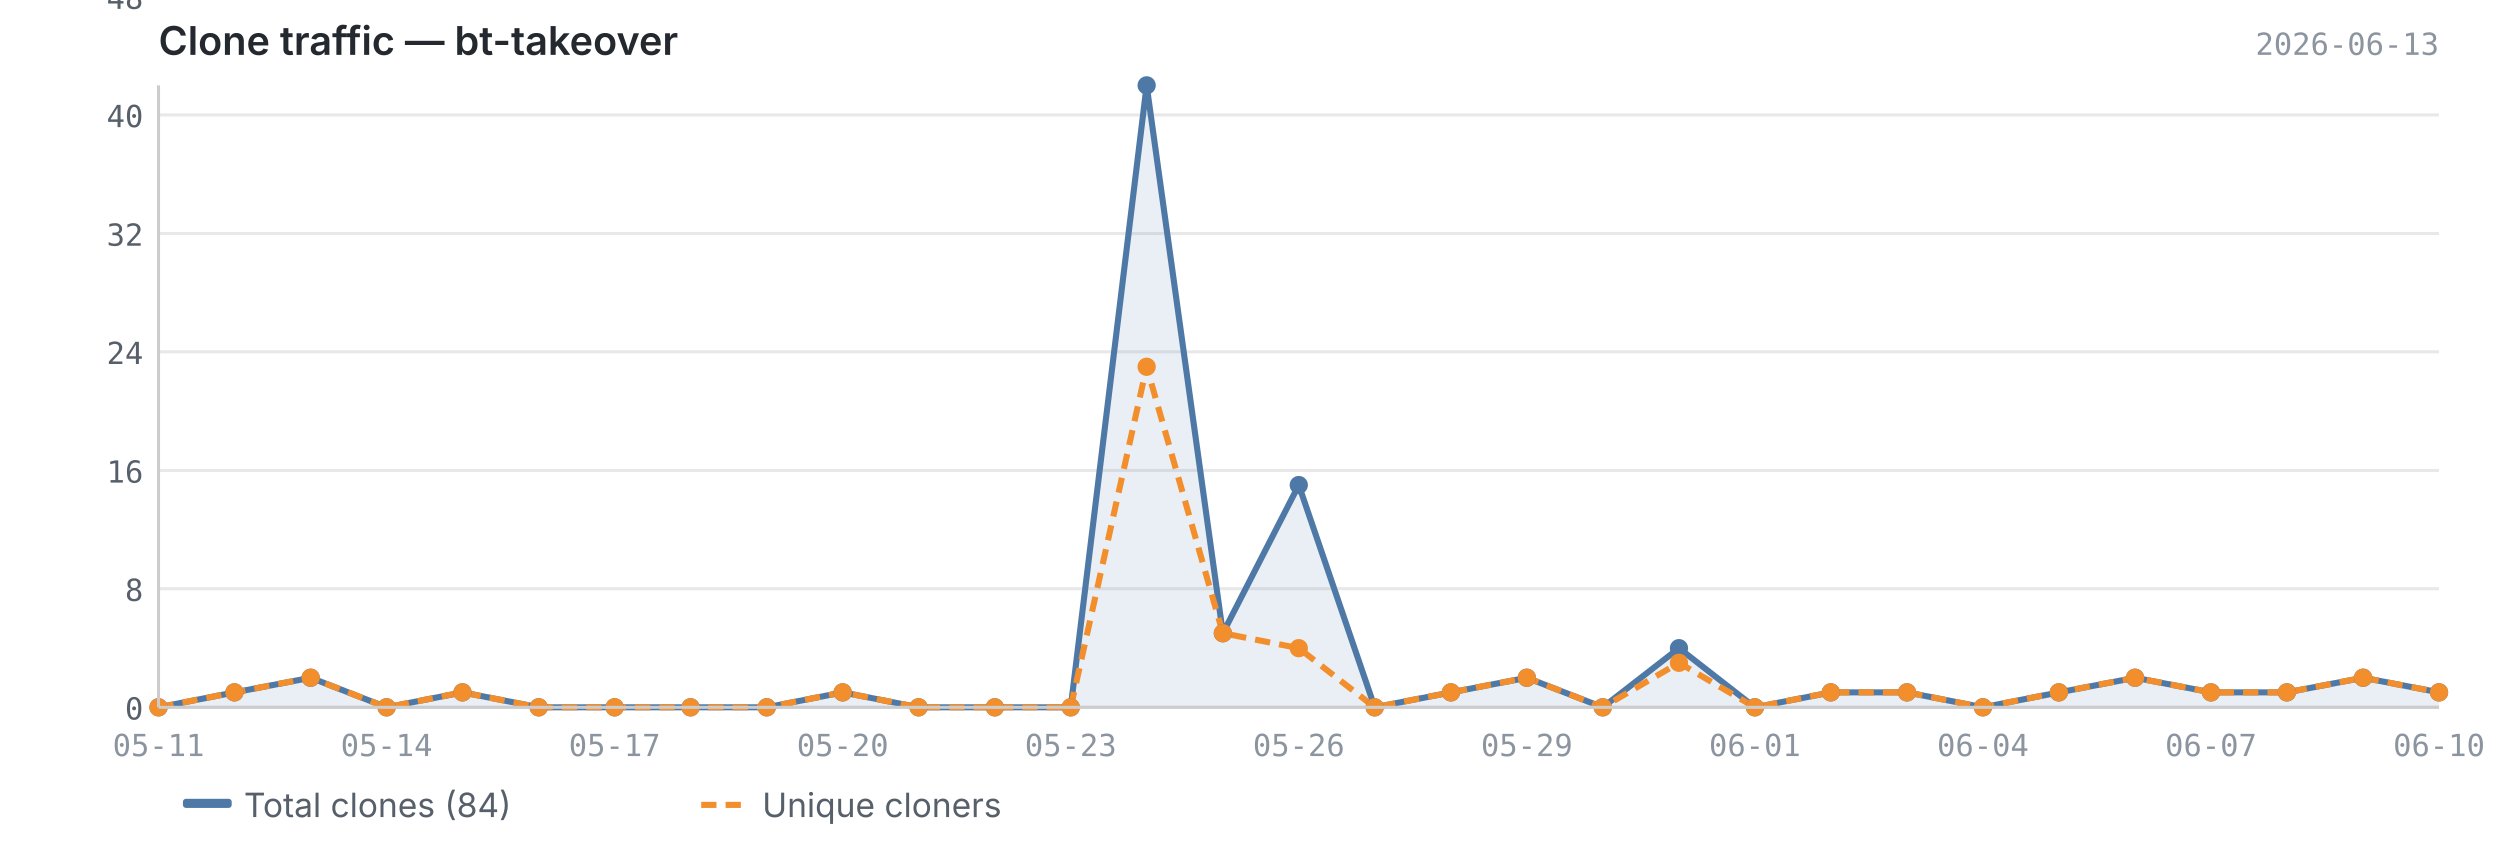
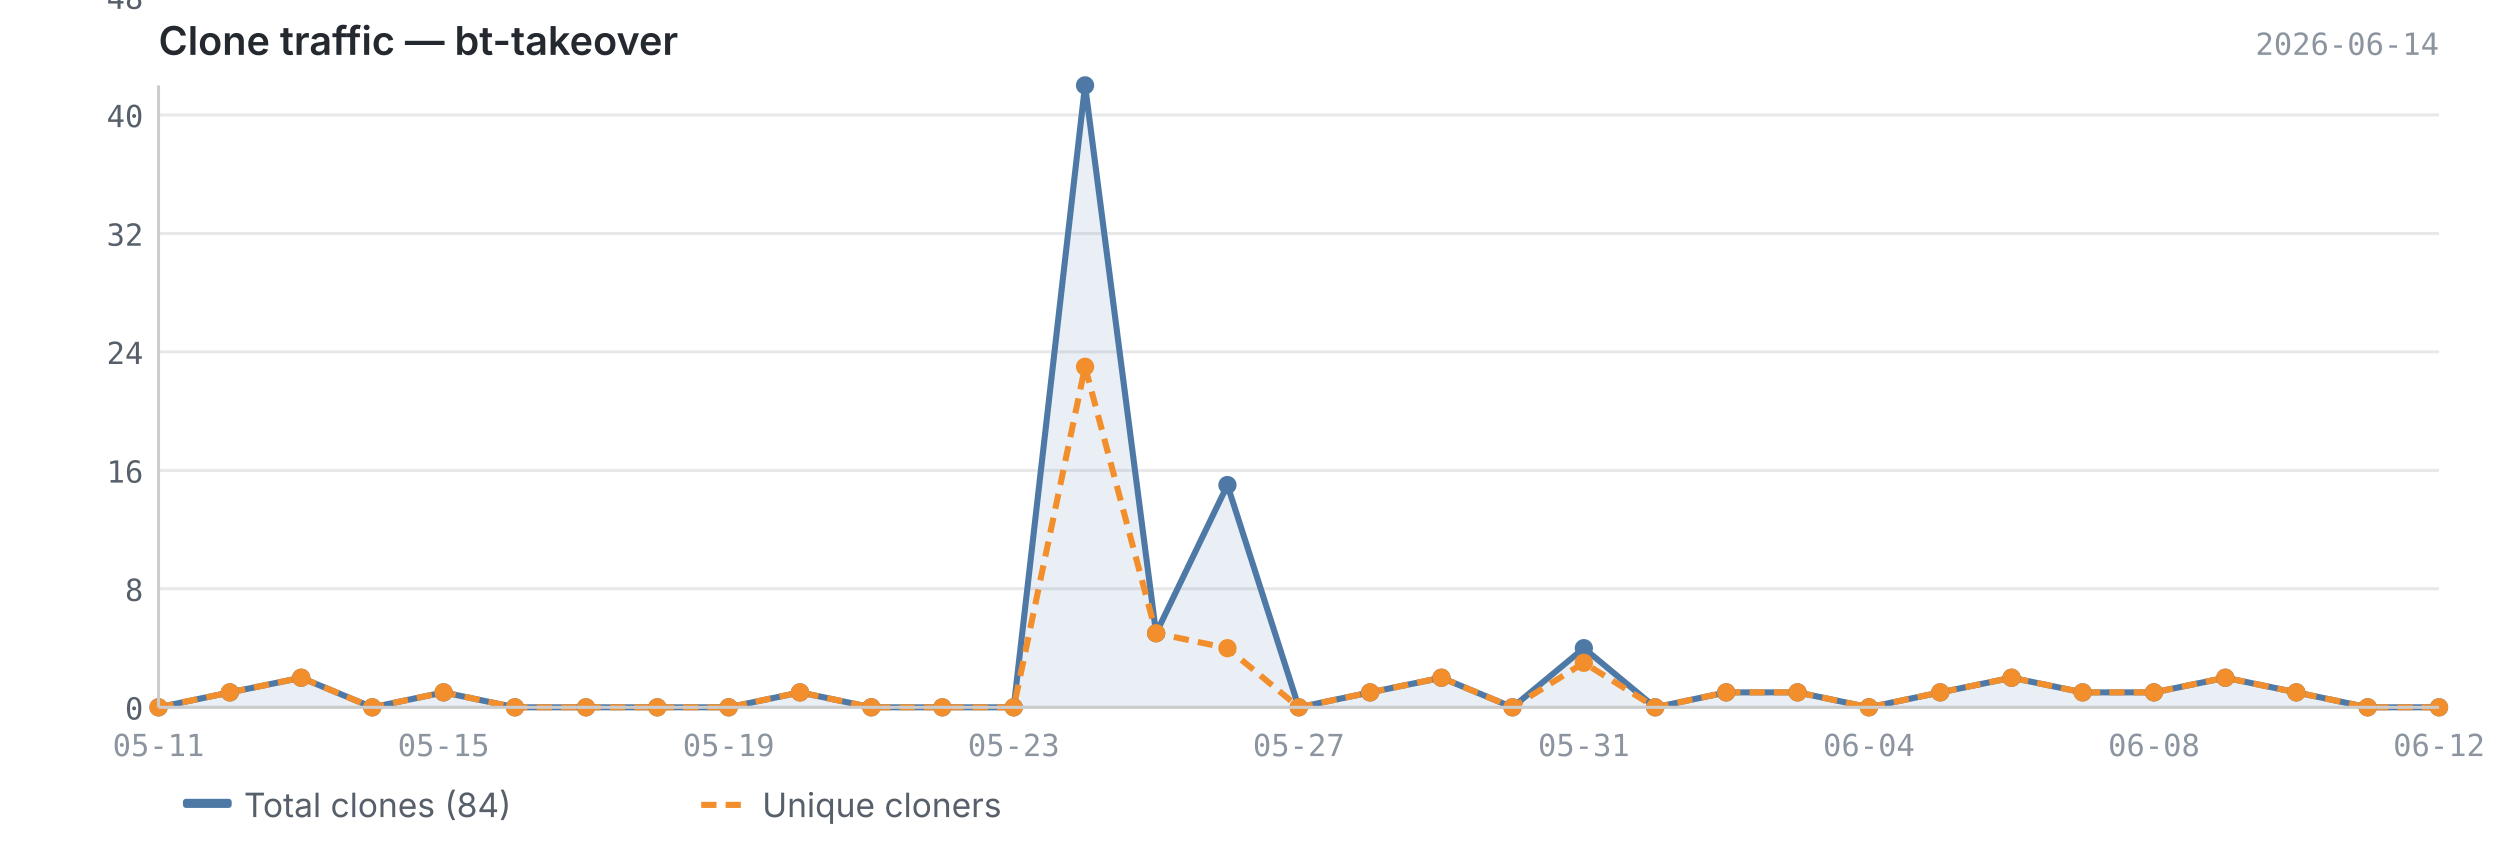
<svg xmlns="http://www.w3.org/2000/svg" viewBox="0 0 820 280" width="820" height="280">
  <text x="52" y="18" font-size="13" font-weight="600" fill="#24292f" font-family="-apple-system, BlinkMacSystemFont, 'Segoe UI', sans-serif">Clone traffic — bt-takeover</text>
-   <text x="800" y="18" font-size="10" fill="#8c959f" font-family="ui-monospace, SFMono-Regular, 'SF Mono', Menlo, monospace" text-anchor="end">2026-06-13</text>
+   <text x="800" y="18" font-size="10" fill="#8c959f" font-family="ui-monospace, SFMono-Regular, 'SF Mono', Menlo, monospace" text-anchor="end">2026-06-14</text>
  <line x1="52" y1="232.0" x2="800" y2="232.0" stroke="#e8e8e8" stroke-width="1" />
  <line x1="52" y1="193.1" x2="800" y2="193.1" stroke="#e8e8e8" stroke-width="1" />
  <line x1="52" y1="154.3" x2="800" y2="154.3" stroke="#e8e8e8" stroke-width="1" />
  <line x1="52" y1="115.4" x2="800" y2="115.4" stroke="#e8e8e8" stroke-width="1" />
  <line x1="52" y1="76.6" x2="800" y2="76.6" stroke="#e8e8e8" stroke-width="1" />
  <line x1="52" y1="37.7" x2="800" y2="37.7" stroke="#e8e8e8" stroke-width="1" />
  <line x1="52" y1="-1.1" x2="800" y2="-1.1" stroke="#e8e8e8" stroke-width="1" />
-   <path d="M52.0,232.0 L52.0,232.0 L76.9,227.1 L101.9,222.3 L126.8,232.0 L151.7,227.1 L176.7,232.0 L201.6,232.0 L226.5,232.0 L251.5,232.0 L276.4,227.1 L301.3,232.0 L326.3,232.0 L351.2,232.0 L376.1,28.0 L401.1,207.7 L426.0,159.1 L450.9,232.0 L475.9,227.1 L500.8,222.3 L525.7,232.0 L550.7,212.6 L575.6,232.0 L600.5,227.1 L625.5,227.1 L650.4,232.0 L675.3,227.1 L700.3,222.3 L725.2,227.1 L750.1,227.1 L775.1,222.3 L800.0,227.1 L800.0,232.0 L52.0,232.0Z" fill="#4e79a7" opacity="0.12" />
-   <polyline points="52.0,232.0 76.9,227.1 101.9,222.3 126.8,232.0 151.7,227.1 176.7,232.0 201.6,232.0 226.5,232.0 251.5,232.0 276.4,227.1 301.3,232.0 326.3,232.0 351.2,232.0 376.1,28.0 401.1,207.7 426.0,159.1 450.9,232.0 475.9,227.1 500.8,222.3 525.7,232.0 550.7,212.6 575.6,232.0 600.5,227.1 625.5,227.1 650.4,232.0 675.3,227.1 700.3,222.3 725.2,227.1 750.1,227.1 775.1,222.3 800.0,227.1" fill="none" stroke="#4e79a7" stroke-width="2" stroke-linejoin="round" />
-   <polyline points="52.0,232.0 76.9,227.1 101.9,222.3 126.8,232.0 151.7,227.1 176.7,232.0 201.6,232.0 226.5,232.0 251.5,232.0 276.4,227.1 301.3,232.0 326.3,232.0 351.2,232.0 376.1,120.3 401.1,207.7 426.0,212.6 450.9,232.0 475.9,227.1 500.8,222.3 525.7,232.0 550.7,217.4 575.6,232.0 600.5,227.1 625.5,227.1 650.4,232.0 675.3,227.1 700.3,222.3 725.2,227.1 750.1,227.1 775.1,222.3 800.0,227.1" fill="none" stroke="#f28e2b" stroke-width="2" stroke-linejoin="round" stroke-dasharray="5,3" />
+   <path d="M52.0,232.0 L52.0,232.0 L75.4,227.1 L98.8,222.3 L122.1,232.0 L145.5,227.1 L168.9,232.0 L192.2,232.0 L215.6,232.0 L239.0,232.0 L262.4,227.1 L285.8,232.0 L309.1,232.0 L332.5,232.0 L355.9,28.0 L379.2,207.7 L402.6,159.1 L426.0,232.0 L449.4,227.1 L472.8,222.3 L496.1,232.0 L519.5,212.6 L542.9,232.0 L566.2,227.1 L589.6,227.1 L613.0,232.0 L636.4,227.1 L659.8,222.3 L683.1,227.1 L706.5,227.1 L729.9,222.3 L753.2,227.1 L776.6,232.0 L800.0,232.0 L800.0,232.0 L52.0,232.0Z" fill="#4e79a7" opacity="0.12" />
+   <polyline points="52.0,232.0 75.4,227.1 98.8,222.3 122.1,232.0 145.5,227.1 168.9,232.0 192.2,232.0 215.6,232.0 239.0,232.0 262.4,227.1 285.8,232.0 309.1,232.0 332.5,232.0 355.9,28.0 379.2,207.7 402.6,159.1 426.0,232.0 449.4,227.1 472.8,222.3 496.1,232.0 519.5,212.6 542.9,232.0 566.2,227.1 589.6,227.1 613.0,232.0 636.4,227.1 659.8,222.3 683.1,227.1 706.5,227.1 729.9,222.3 753.2,227.1 776.6,232.0 800.0,232.0" fill="none" stroke="#4e79a7" stroke-width="2" stroke-linejoin="round" />
+   <polyline points="52.0,232.0 75.4,227.1 98.8,222.3 122.1,232.0 145.5,227.1 168.9,232.0 192.2,232.0 215.6,232.0 239.0,232.0 262.4,227.1 285.8,232.0 309.1,232.0 332.5,232.0 355.9,120.3 379.2,207.7 402.6,212.6 426.0,232.0 449.4,227.1 472.8,222.3 496.1,232.0 519.5,217.4 542.9,232.0 566.2,227.1 589.6,227.1 613.0,232.0 636.4,227.1 659.8,222.3 683.1,227.1 706.5,227.1 729.9,222.3 753.2,227.1 776.6,232.0 800.0,232.0" fill="none" stroke="#f28e2b" stroke-width="2" stroke-linejoin="round" stroke-dasharray="5,3" />
  <circle cx="52.0" cy="232.0" r="3" fill="#4e79a7" />
-   <circle cx="76.9" cy="227.1" r="3" fill="#4e79a7" />
-   <circle cx="101.9" cy="222.3" r="3" fill="#4e79a7" />
-   <circle cx="126.8" cy="232.0" r="3" fill="#4e79a7" />
-   <circle cx="151.7" cy="227.1" r="3" fill="#4e79a7" />
-   <circle cx="176.7" cy="232.0" r="3" fill="#4e79a7" />
-   <circle cx="201.6" cy="232.0" r="3" fill="#4e79a7" />
-   <circle cx="226.5" cy="232.0" r="3" fill="#4e79a7" />
-   <circle cx="251.5" cy="232.0" r="3" fill="#4e79a7" />
-   <circle cx="276.4" cy="227.1" r="3" fill="#4e79a7" />
-   <circle cx="301.3" cy="232.0" r="3" fill="#4e79a7" />
-   <circle cx="326.3" cy="232.0" r="3" fill="#4e79a7" />
-   <circle cx="351.2" cy="232.0" r="3" fill="#4e79a7" />
-   <circle cx="376.1" cy="28.0" r="3" fill="#4e79a7" />
-   <circle cx="401.1" cy="207.7" r="3" fill="#4e79a7" />
-   <circle cx="426.0" cy="159.1" r="3" fill="#4e79a7" />
-   <circle cx="450.9" cy="232.0" r="3" fill="#4e79a7" />
-   <circle cx="475.9" cy="227.1" r="3" fill="#4e79a7" />
-   <circle cx="500.8" cy="222.3" r="3" fill="#4e79a7" />
-   <circle cx="525.7" cy="232.0" r="3" fill="#4e79a7" />
-   <circle cx="550.7" cy="212.6" r="3" fill="#4e79a7" />
-   <circle cx="575.6" cy="232.0" r="3" fill="#4e79a7" />
-   <circle cx="600.5" cy="227.1" r="3" fill="#4e79a7" />
-   <circle cx="625.5" cy="227.1" r="3" fill="#4e79a7" />
-   <circle cx="650.4" cy="232.0" r="3" fill="#4e79a7" />
-   <circle cx="675.3" cy="227.1" r="3" fill="#4e79a7" />
-   <circle cx="700.3" cy="222.3" r="3" fill="#4e79a7" />
-   <circle cx="725.2" cy="227.1" r="3" fill="#4e79a7" />
-   <circle cx="750.1" cy="227.1" r="3" fill="#4e79a7" />
-   <circle cx="775.1" cy="222.3" r="3" fill="#4e79a7" />
-   <circle cx="800.0" cy="227.1" r="3" fill="#4e79a7" />
+   <circle cx="75.4" cy="227.1" r="3" fill="#4e79a7" />
+   <circle cx="98.8" cy="222.3" r="3" fill="#4e79a7" />
+   <circle cx="122.1" cy="232.0" r="3" fill="#4e79a7" />
+   <circle cx="145.5" cy="227.1" r="3" fill="#4e79a7" />
+   <circle cx="168.9" cy="232.0" r="3" fill="#4e79a7" />
+   <circle cx="192.2" cy="232.0" r="3" fill="#4e79a7" />
+   <circle cx="215.6" cy="232.0" r="3" fill="#4e79a7" />
+   <circle cx="239.0" cy="232.0" r="3" fill="#4e79a7" />
+   <circle cx="262.4" cy="227.1" r="3" fill="#4e79a7" />
+   <circle cx="285.8" cy="232.0" r="3" fill="#4e79a7" />
+   <circle cx="309.1" cy="232.0" r="3" fill="#4e79a7" />
+   <circle cx="332.5" cy="232.0" r="3" fill="#4e79a7" />
+   <circle cx="355.9" cy="28.0" r="3" fill="#4e79a7" />
+   <circle cx="379.2" cy="207.7" r="3" fill="#4e79a7" />
+   <circle cx="402.6" cy="159.1" r="3" fill="#4e79a7" />
+   <circle cx="426.0" cy="232.0" r="3" fill="#4e79a7" />
+   <circle cx="449.4" cy="227.1" r="3" fill="#4e79a7" />
+   <circle cx="472.8" cy="222.3" r="3" fill="#4e79a7" />
+   <circle cx="496.1" cy="232.0" r="3" fill="#4e79a7" />
+   <circle cx="519.5" cy="212.6" r="3" fill="#4e79a7" />
+   <circle cx="542.9" cy="232.0" r="3" fill="#4e79a7" />
+   <circle cx="566.2" cy="227.1" r="3" fill="#4e79a7" />
+   <circle cx="589.6" cy="227.1" r="3" fill="#4e79a7" />
+   <circle cx="613.0" cy="232.0" r="3" fill="#4e79a7" />
+   <circle cx="636.4" cy="227.1" r="3" fill="#4e79a7" />
+   <circle cx="659.8" cy="222.3" r="3" fill="#4e79a7" />
+   <circle cx="683.1" cy="227.1" r="3" fill="#4e79a7" />
+   <circle cx="706.5" cy="227.1" r="3" fill="#4e79a7" />
+   <circle cx="729.9" cy="222.3" r="3" fill="#4e79a7" />
+   <circle cx="753.2" cy="227.1" r="3" fill="#4e79a7" />
+   <circle cx="776.6" cy="232.0" r="3" fill="#4e79a7" />
+   <circle cx="800.0" cy="232.0" r="3" fill="#4e79a7" />
  <circle cx="52.0" cy="232.0" r="3" fill="#f28e2b" />
-   <circle cx="76.9" cy="227.1" r="3" fill="#f28e2b" />
-   <circle cx="101.9" cy="222.3" r="3" fill="#f28e2b" />
-   <circle cx="126.8" cy="232.0" r="3" fill="#f28e2b" />
-   <circle cx="151.7" cy="227.1" r="3" fill="#f28e2b" />
-   <circle cx="176.7" cy="232.0" r="3" fill="#f28e2b" />
-   <circle cx="201.6" cy="232.0" r="3" fill="#f28e2b" />
-   <circle cx="226.5" cy="232.0" r="3" fill="#f28e2b" />
-   <circle cx="251.5" cy="232.0" r="3" fill="#f28e2b" />
-   <circle cx="276.4" cy="227.1" r="3" fill="#f28e2b" />
-   <circle cx="301.3" cy="232.0" r="3" fill="#f28e2b" />
-   <circle cx="326.3" cy="232.0" r="3" fill="#f28e2b" />
-   <circle cx="351.2" cy="232.0" r="3" fill="#f28e2b" />
-   <circle cx="376.1" cy="120.3" r="3" fill="#f28e2b" />
-   <circle cx="401.1" cy="207.7" r="3" fill="#f28e2b" />
-   <circle cx="426.0" cy="212.6" r="3" fill="#f28e2b" />
-   <circle cx="450.9" cy="232.0" r="3" fill="#f28e2b" />
-   <circle cx="475.9" cy="227.1" r="3" fill="#f28e2b" />
-   <circle cx="500.8" cy="222.3" r="3" fill="#f28e2b" />
-   <circle cx="525.7" cy="232.0" r="3" fill="#f28e2b" />
-   <circle cx="550.7" cy="217.4" r="3" fill="#f28e2b" />
-   <circle cx="575.6" cy="232.0" r="3" fill="#f28e2b" />
-   <circle cx="600.5" cy="227.1" r="3" fill="#f28e2b" />
-   <circle cx="625.5" cy="227.1" r="3" fill="#f28e2b" />
-   <circle cx="650.4" cy="232.0" r="3" fill="#f28e2b" />
-   <circle cx="675.3" cy="227.1" r="3" fill="#f28e2b" />
-   <circle cx="700.3" cy="222.3" r="3" fill="#f28e2b" />
-   <circle cx="725.2" cy="227.1" r="3" fill="#f28e2b" />
-   <circle cx="750.1" cy="227.1" r="3" fill="#f28e2b" />
-   <circle cx="775.1" cy="222.3" r="3" fill="#f28e2b" />
-   <circle cx="800.0" cy="227.1" r="3" fill="#f28e2b" />
+   <circle cx="75.4" cy="227.1" r="3" fill="#f28e2b" />
+   <circle cx="98.8" cy="222.3" r="3" fill="#f28e2b" />
+   <circle cx="122.1" cy="232.0" r="3" fill="#f28e2b" />
+   <circle cx="145.5" cy="227.1" r="3" fill="#f28e2b" />
+   <circle cx="168.9" cy="232.0" r="3" fill="#f28e2b" />
+   <circle cx="192.2" cy="232.0" r="3" fill="#f28e2b" />
+   <circle cx="215.6" cy="232.0" r="3" fill="#f28e2b" />
+   <circle cx="239.0" cy="232.0" r="3" fill="#f28e2b" />
+   <circle cx="262.4" cy="227.1" r="3" fill="#f28e2b" />
+   <circle cx="285.8" cy="232.0" r="3" fill="#f28e2b" />
+   <circle cx="309.1" cy="232.0" r="3" fill="#f28e2b" />
+   <circle cx="332.5" cy="232.0" r="3" fill="#f28e2b" />
+   <circle cx="355.9" cy="120.3" r="3" fill="#f28e2b" />
+   <circle cx="379.2" cy="207.7" r="3" fill="#f28e2b" />
+   <circle cx="402.6" cy="212.6" r="3" fill="#f28e2b" />
+   <circle cx="426.0" cy="232.0" r="3" fill="#f28e2b" />
+   <circle cx="449.4" cy="227.1" r="3" fill="#f28e2b" />
+   <circle cx="472.8" cy="222.3" r="3" fill="#f28e2b" />
+   <circle cx="496.1" cy="232.0" r="3" fill="#f28e2b" />
+   <circle cx="519.5" cy="217.4" r="3" fill="#f28e2b" />
+   <circle cx="542.9" cy="232.0" r="3" fill="#f28e2b" />
+   <circle cx="566.2" cy="227.1" r="3" fill="#f28e2b" />
+   <circle cx="589.6" cy="227.1" r="3" fill="#f28e2b" />
+   <circle cx="613.0" cy="232.0" r="3" fill="#f28e2b" />
+   <circle cx="636.4" cy="227.1" r="3" fill="#f28e2b" />
+   <circle cx="659.8" cy="222.3" r="3" fill="#f28e2b" />
+   <circle cx="683.1" cy="227.1" r="3" fill="#f28e2b" />
+   <circle cx="706.5" cy="227.1" r="3" fill="#f28e2b" />
+   <circle cx="729.9" cy="222.3" r="3" fill="#f28e2b" />
+   <circle cx="753.2" cy="227.1" r="3" fill="#f28e2b" />
+   <circle cx="776.6" cy="232.0" r="3" fill="#f28e2b" />
+   <circle cx="800.0" cy="232.0" r="3" fill="#f28e2b" />
  <line x1="52" y1="28" x2="52" y2="232" stroke="#cccccc" stroke-width="1" />
  <line x1="52" y1="232" x2="800" y2="232" stroke="#cccccc" stroke-width="1" />
  <text x="47" y="236.0" text-anchor="end" font-size="10" fill="#57606a" font-family="ui-monospace, SFMono-Regular, 'SF Mono', Menlo, monospace">0</text>
  <text x="47" y="197.1" text-anchor="end" font-size="10" fill="#57606a" font-family="ui-monospace, SFMono-Regular, 'SF Mono', Menlo, monospace">8</text>
  <text x="47" y="158.3" text-anchor="end" font-size="10" fill="#57606a" font-family="ui-monospace, SFMono-Regular, 'SF Mono', Menlo, monospace">16</text>
  <text x="47" y="119.4" text-anchor="end" font-size="10" fill="#57606a" font-family="ui-monospace, SFMono-Regular, 'SF Mono', Menlo, monospace">24</text>
  <text x="47" y="80.6" text-anchor="end" font-size="10" fill="#57606a" font-family="ui-monospace, SFMono-Regular, 'SF Mono', Menlo, monospace">32</text>
  <text x="47" y="41.7" text-anchor="end" font-size="10" fill="#57606a" font-family="ui-monospace, SFMono-Regular, 'SF Mono', Menlo, monospace">40</text>
  <text x="47" y="2.9" text-anchor="end" font-size="10" fill="#57606a" font-family="ui-monospace, SFMono-Regular, 'SF Mono', Menlo, monospace">48</text>
  <text x="52.0" y="248" text-anchor="middle" font-size="10" fill="#8c959f" font-family="ui-monospace, SFMono-Regular, 'SF Mono', Menlo, monospace">05-11</text>
-   <text x="126.8" y="248" text-anchor="middle" font-size="10" fill="#8c959f" font-family="ui-monospace, SFMono-Regular, 'SF Mono', Menlo, monospace">05-14</text>
-   <text x="201.6" y="248" text-anchor="middle" font-size="10" fill="#8c959f" font-family="ui-monospace, SFMono-Regular, 'SF Mono', Menlo, monospace">05-17</text>
-   <text x="276.4" y="248" text-anchor="middle" font-size="10" fill="#8c959f" font-family="ui-monospace, SFMono-Regular, 'SF Mono', Menlo, monospace">05-20</text>
-   <text x="351.2" y="248" text-anchor="middle" font-size="10" fill="#8c959f" font-family="ui-monospace, SFMono-Regular, 'SF Mono', Menlo, monospace">05-23</text>
-   <text x="426.0" y="248" text-anchor="middle" font-size="10" fill="#8c959f" font-family="ui-monospace, SFMono-Regular, 'SF Mono', Menlo, monospace">05-26</text>
-   <text x="500.8" y="248" text-anchor="middle" font-size="10" fill="#8c959f" font-family="ui-monospace, SFMono-Regular, 'SF Mono', Menlo, monospace">05-29</text>
-   <text x="575.6" y="248" text-anchor="middle" font-size="10" fill="#8c959f" font-family="ui-monospace, SFMono-Regular, 'SF Mono', Menlo, monospace">06-01</text>
-   <text x="650.4" y="248" text-anchor="middle" font-size="10" fill="#8c959f" font-family="ui-monospace, SFMono-Regular, 'SF Mono', Menlo, monospace">06-04</text>
-   <text x="725.2" y="248" text-anchor="middle" font-size="10" fill="#8c959f" font-family="ui-monospace, SFMono-Regular, 'SF Mono', Menlo, monospace">06-07</text>
-   <text x="800.0" y="248" text-anchor="middle" font-size="10" fill="#8c959f" font-family="ui-monospace, SFMono-Regular, 'SF Mono', Menlo, monospace">06-10</text>
+   <text x="800.0" y="248" text-anchor="middle" font-size="10" fill="#8c959f" font-family="ui-monospace, SFMono-Regular, 'SF Mono', Menlo, monospace">06-12</text>
+   <text x="145.5" y="248" text-anchor="middle" font-size="10" fill="#8c959f" font-family="ui-monospace, SFMono-Regular, 'SF Mono', Menlo, monospace">05-15</text>
+   <text x="239.0" y="248" text-anchor="middle" font-size="10" fill="#8c959f" font-family="ui-monospace, SFMono-Regular, 'SF Mono', Menlo, monospace">05-19</text>
+   <text x="332.5" y="248" text-anchor="middle" font-size="10" fill="#8c959f" font-family="ui-monospace, SFMono-Regular, 'SF Mono', Menlo, monospace">05-23</text>
+   <text x="426.0" y="248" text-anchor="middle" font-size="10" fill="#8c959f" font-family="ui-monospace, SFMono-Regular, 'SF Mono', Menlo, monospace">05-27</text>
+   <text x="519.5" y="248" text-anchor="middle" font-size="10" fill="#8c959f" font-family="ui-monospace, SFMono-Regular, 'SF Mono', Menlo, monospace">05-31</text>
+   <text x="613.0" y="248" text-anchor="middle" font-size="10" fill="#8c959f" font-family="ui-monospace, SFMono-Regular, 'SF Mono', Menlo, monospace">06-04</text>
+   <text x="706.5" y="248" text-anchor="middle" font-size="10" fill="#8c959f" font-family="ui-monospace, SFMono-Regular, 'SF Mono', Menlo, monospace">06-08</text>
  <rect x="60" y="262" width="16" height="3" fill="#4e79a7" rx="1" />
  <text x="80" y="268" font-size="11" fill="#57606a" font-family="-apple-system, BlinkMacSystemFont, 'Segoe UI', sans-serif">Total clones (84)</text>
  <line x1="230" y1="264" x2="246" y2="264" stroke="#f28e2b" stroke-width="2" stroke-dasharray="5,3" />
  <text x="250" y="268" font-size="11" fill="#57606a" font-family="-apple-system, BlinkMacSystemFont, 'Segoe UI', sans-serif">Unique cloners</text>
</svg>
